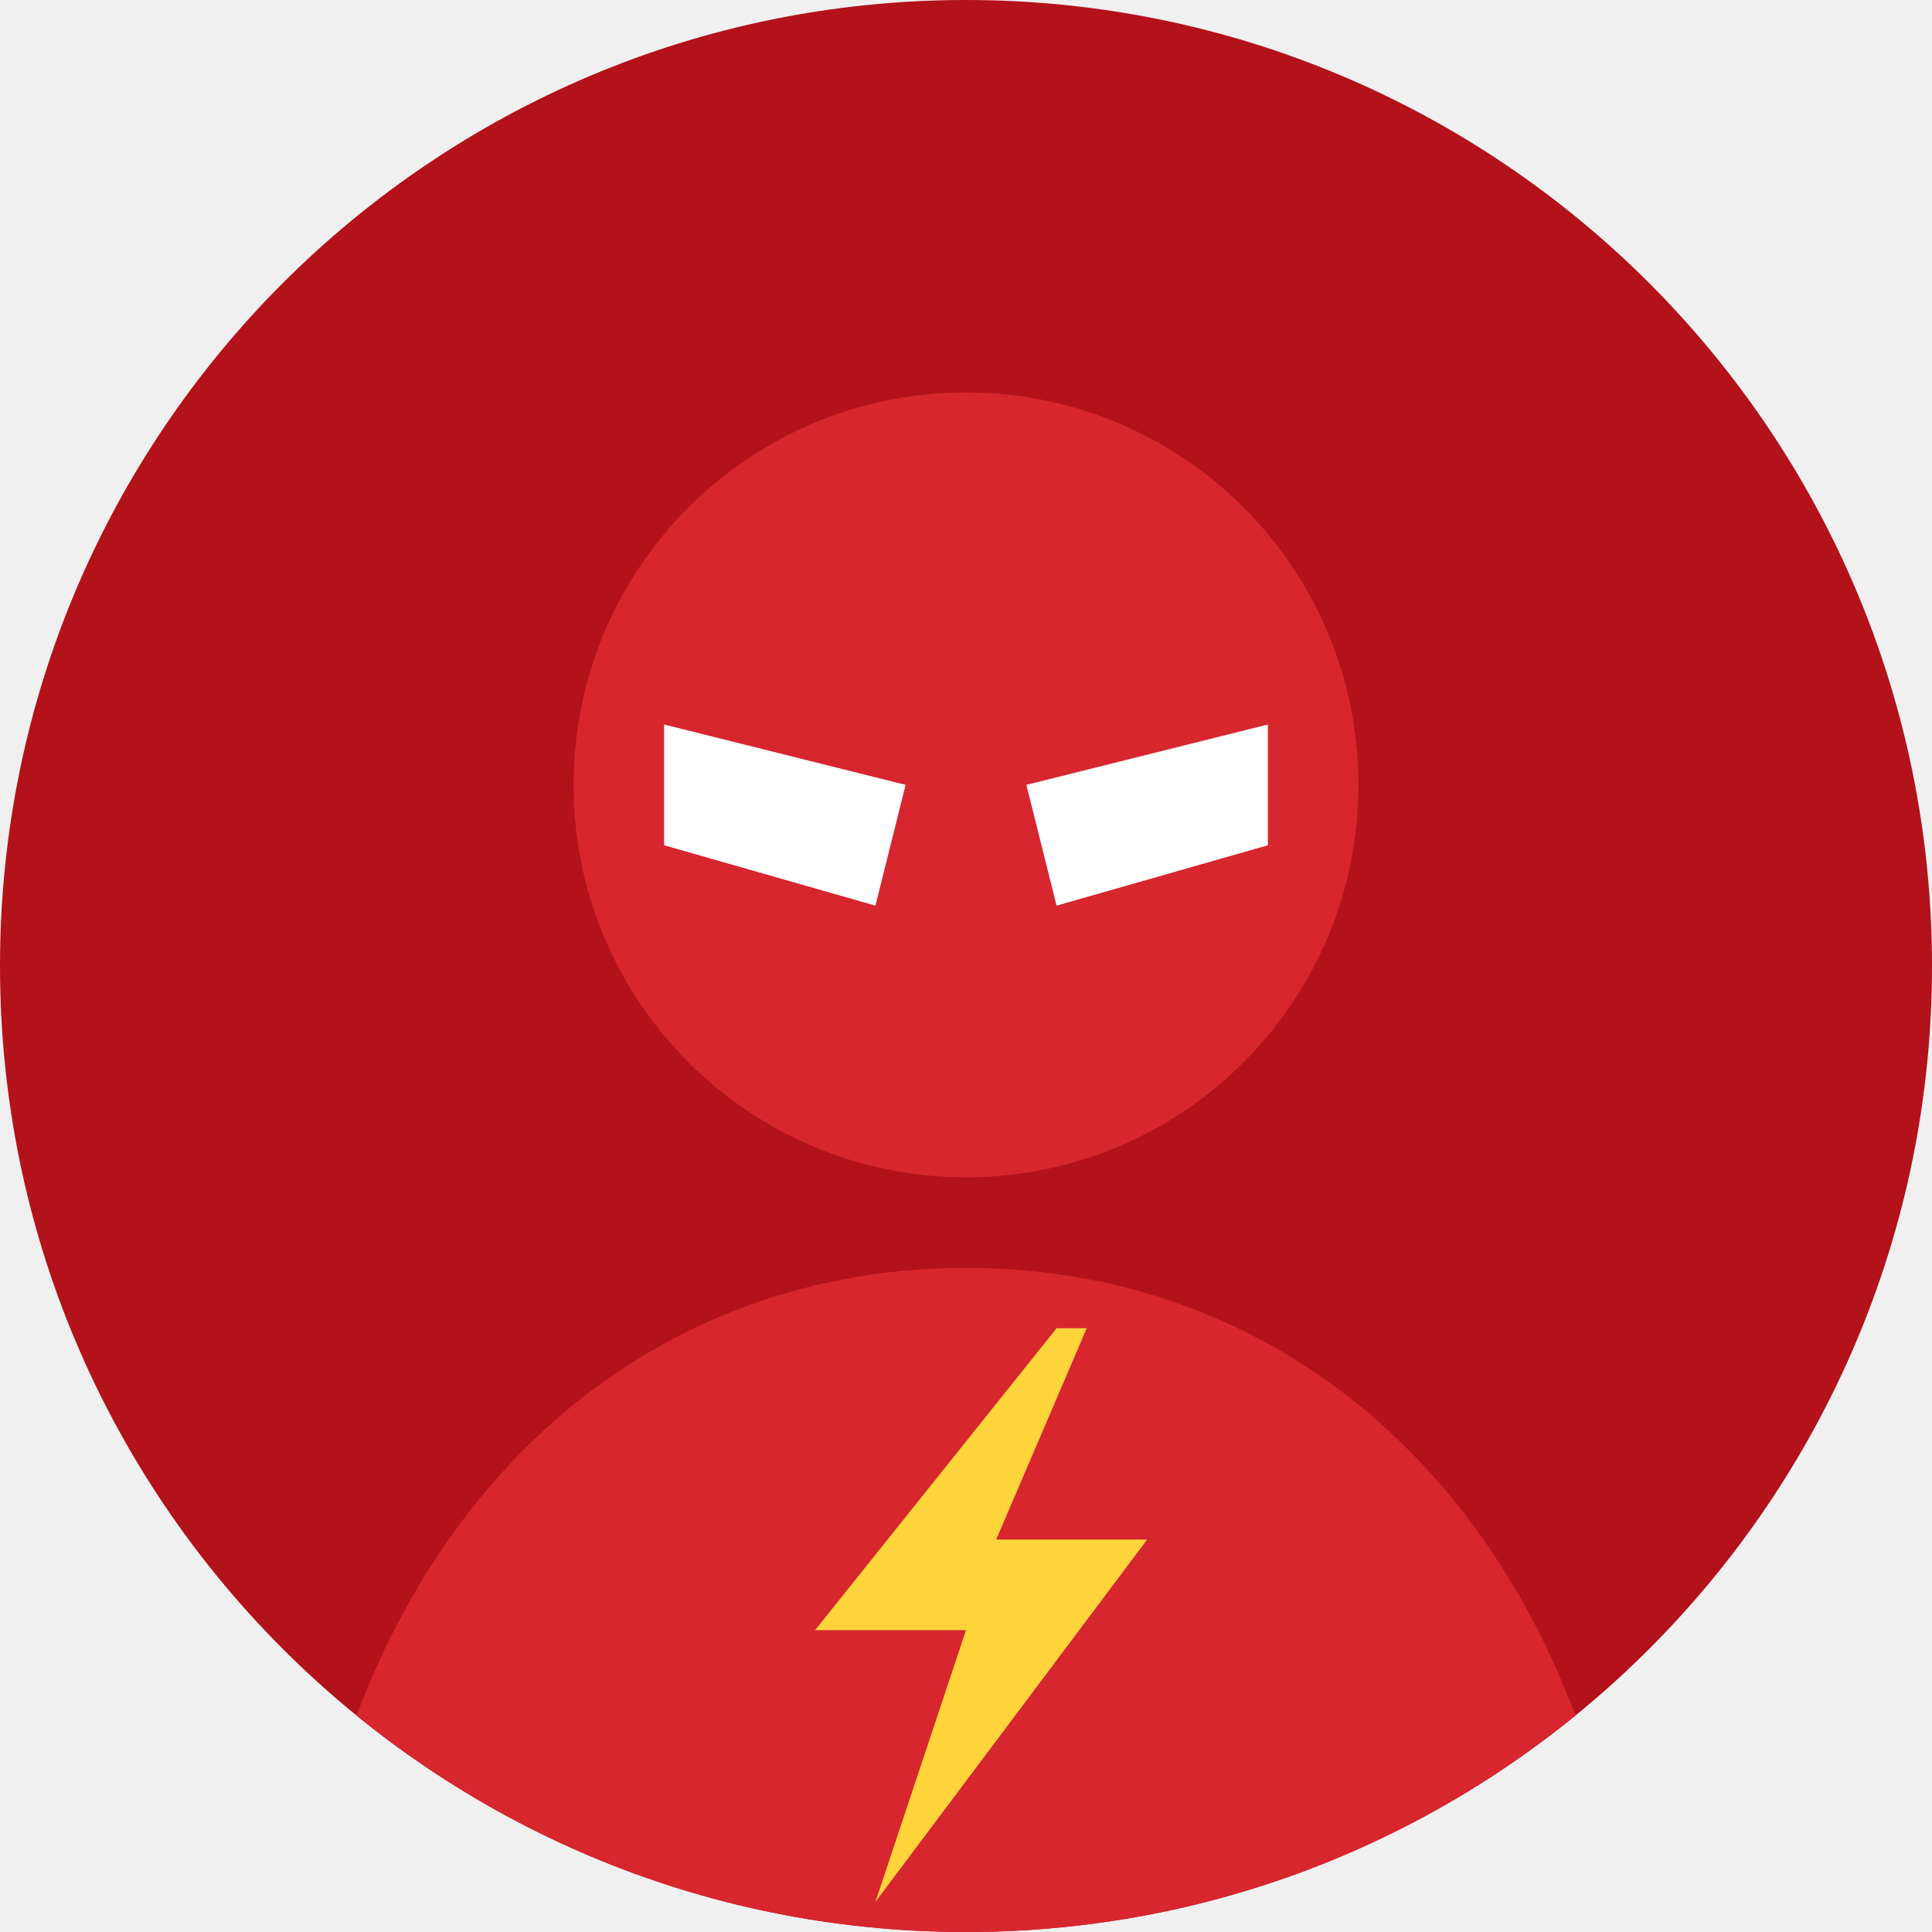
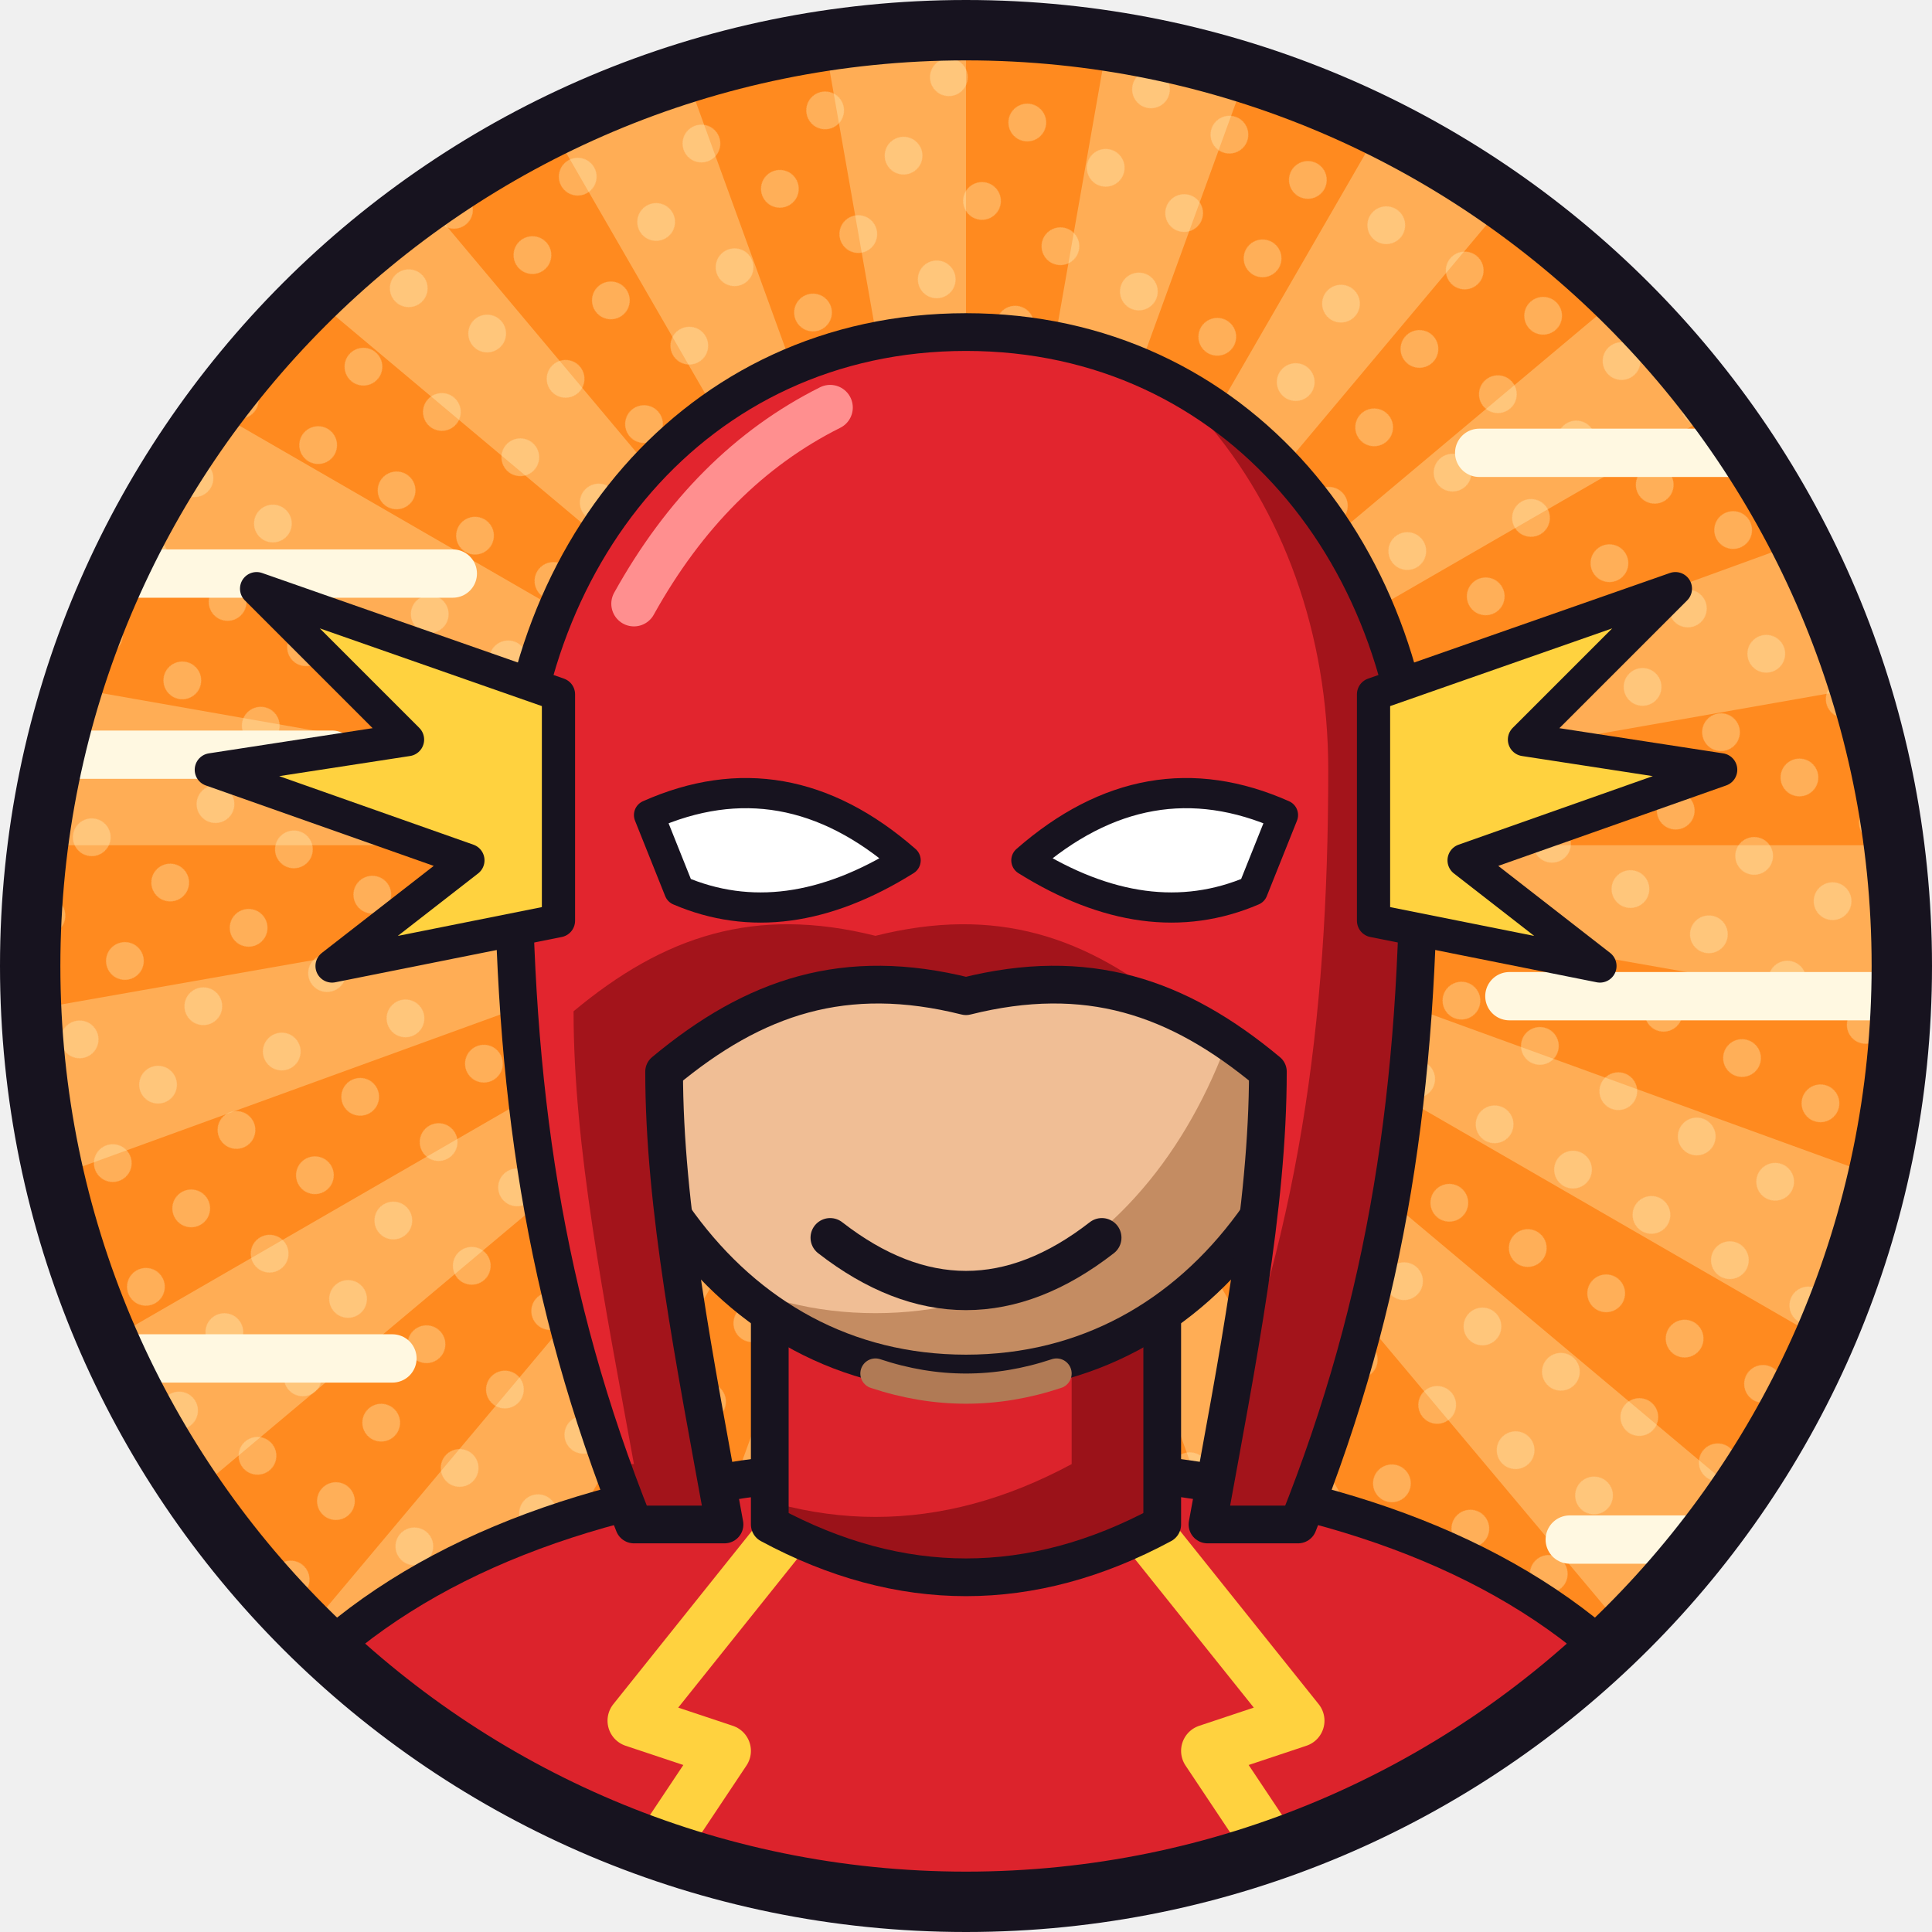
- <svg xmlns="http://www.w3.org/2000/svg" viewBox="0 0 64 64">
-   <circle cx="32" cy="32" r="32" fill="#b3121b" />
-   <g clip-path="url(#c)">
-     <circle cx="32" cy="26" r="13" fill="#d7262e" />
-     <path d="M10 64c2-14 11-22 22-22s20 8 22 22z" fill="#d7262e" />
-     <path d="M35 44l-8 10h5l-3 9 9-12h-5l3-7z" fill="#ffd43b" />
-     <path d="M22 24l8 2-1 4-7-2z M42 24l-8 2 1 4 7-2z" fill="#ffffff" />
-   </g>
+ <svg xmlns="http://www.w3.org/2000/svg" viewBox="0 0 128 128">
  <defs>
-     <clipPath id="c">
-       <circle cx="32" cy="32" r="32" />
+     <clipPath id="the-flash-clip">
+       <circle cx="64" cy="64" r="62" />
+     </clipPath>
+     <pattern id="the-flash-dots" width="6" height="6" patternUnits="userSpaceOnUse" patternTransform="rotate(30)">
+       <circle cx="3" cy="3" r="1.25" fill="#fff3c4" fill-opacity="0.35" />
+     </pattern>
+     <path id="the-flash-torso" d="M10 134C12 108 34 97 64 97C94 97 116 108 118 134Z" />
+     <clipPath id="the-flash-torso-c">
+       <use href="#the-flash-torso" />
+     </clipPath>
+     <path id="the-flash-neck" d="M51 74V101Q64 108 77 101V74Z" />
+     <clipPath id="the-flash-neck-c">
+       <use href="#the-flash-neck" />
+     </clipPath>
+     <path id="the-flash-face" d="M64 27C81 27 90 40 90 57C90 76 80 91 64 91C48 91 38 76 38 57C38 40 47 27 64 27Z" />
+     <clipPath id="the-flash-face-c">
+       <use href="#the-flash-face" />
+     </clipPath>
+     <path id="the-flash-cowl" d="M34 55C34 37 46 22 64 22C82 22 94 37 94 55C94 72 92 86 86 101H80C82 90 84 80 84 71C78 66 72 64 64 66C56 64 50 66 44 71C44 80 46 90 48 101H42C36 86 34 72 34 55Z" />
+     <clipPath id="the-flash-cowl-c">
+       <use href="#the-flash-cowl" />
    </clipPath>
  </defs>
+   <g clip-path="url(#the-flash-clip)">
+     <rect width="128" height="128" fill="#ff8a1f" />
+     <path d="M64 56L184 56L182.2 76.8ZM64 56L176.8 97L167.9 116ZM64 56L155.9 133.1L141.1 147.9ZM64 56L124 159.9L105 168.8ZM64 56L84.8 174.2L64 176ZM64 56L43.2 174.2L23 168.8ZM64 56L4 159.9L-13.1 147.9ZM64 56L-27.9 133.1L-39.9 116ZM64 56L-48.8 97L-54.2 76.8ZM64 56L-56 56L-54.2 35.2ZM64 56L-48.8 15L-39.9 -4ZM64 56L-27.9 -21.1L-13.1 -35.9ZM64 56L4 -47.9L23 -56.8ZM64 56L43.2 -62.2L64 -64ZM64 56L84.8 -62.2L105 -56.8ZM64 56L124 -47.9L141.1 -35.9ZM64 56L155.9 -21.1L167.9 -4ZM64 56L176.8 15L182.2 35.2Z" fill="#ffad55" />
+     <rect width="128" height="128" fill="url(#the-flash-dots)" />
+     <path d="M6 38H30M3 50H22M6 90H26M100 66H125M104 102H124M98 30H120" fill="none" stroke="#fff8e1" stroke-width="3.2" stroke-linejoin="round" stroke-linecap="round" />
+     <use href="#the-flash-torso" fill="#9b1219" />
+     <g clip-path="url(#the-flash-torso-c)">
+       <use href="#the-flash-torso" fill="#dc232c" transform="translate(-6 -4)" />
+       <path d="M36 134L48 116L42 114L54 99" fill="none" stroke="#ffd23f" stroke-width="3.5" stroke-linejoin="round" stroke-linecap="round" />
+       <path d="M92 134L80 116L86 114L74 99" fill="none" stroke="#ffd23f" stroke-width="3.5" stroke-linejoin="round" stroke-linecap="round" />
+     </g>
+     <use href="#the-flash-torso" fill="none" stroke="#17131f" stroke-width="2.5" stroke-linejoin="round" />
+     <use href="#the-flash-neck" fill="#9b1219" />
+     <g clip-path="url(#the-flash-neck-c)">
+       <use href="#the-flash-neck" fill="#dc232c" transform="translate(-6 -4)" />
+     </g>
+     <use href="#the-flash-neck" fill="none" stroke="#17131f" stroke-width="2.5" stroke-linejoin="round" />
+     <use href="#the-flash-face" fill="#c48c62" />
+     <g clip-path="url(#the-flash-face-c)">
+       <use href="#the-flash-face" fill="#f0be95" transform="translate(-6 -4)" />
+     </g>
+     <use href="#the-flash-face" fill="none" stroke="#17131f" stroke-width="2.5" stroke-linejoin="round" />
+     <path d="M55 82Q64 89 73 82" fill="none" stroke="#17131f" stroke-width="2.6" stroke-linejoin="round" stroke-linecap="round" />
+     <path d="M58 91Q64 93 70 91" fill="none" stroke="#b07a55" stroke-width="2" stroke-linejoin="round" stroke-linecap="round" />
+     <use href="#the-flash-cowl" fill="#a3141b" />
+     <g clip-path="url(#the-flash-cowl-c)">
+       <use href="#the-flash-cowl" fill="#e2252e" transform="translate(-6 -4)" />
+       <path d="M42 40Q47 31 55 27" fill="none" stroke="#ff8f8f" stroke-width="3" stroke-linejoin="round" stroke-linecap="round" />
+     </g>
+     <use href="#the-flash-cowl" fill="none" stroke="#17131f" stroke-width="2.5" stroke-linejoin="round" />
+     <g id="the-flash-eye">
+       <path d="M43 54Q52 50 60 57Q52 62 45 59Z" fill="#fff" stroke="#17131f" stroke-width="2" stroke-linejoin="round" stroke-linecap="round" />
+       <path d="M37 46L17 39L27 49L14 51L31 57L22 64L37 61Z" fill="#ffd23f" stroke="#17131f" stroke-width="2.2" stroke-linejoin="round" stroke-linecap="round" />
+     </g>
+     <use href="#the-flash-eye" transform="matrix(-1 0 0 1 128 0)" />
+   </g>
+   <circle cx="64" cy="64" r="62" fill="none" stroke="#17131f" stroke-width="4" />
</svg>
